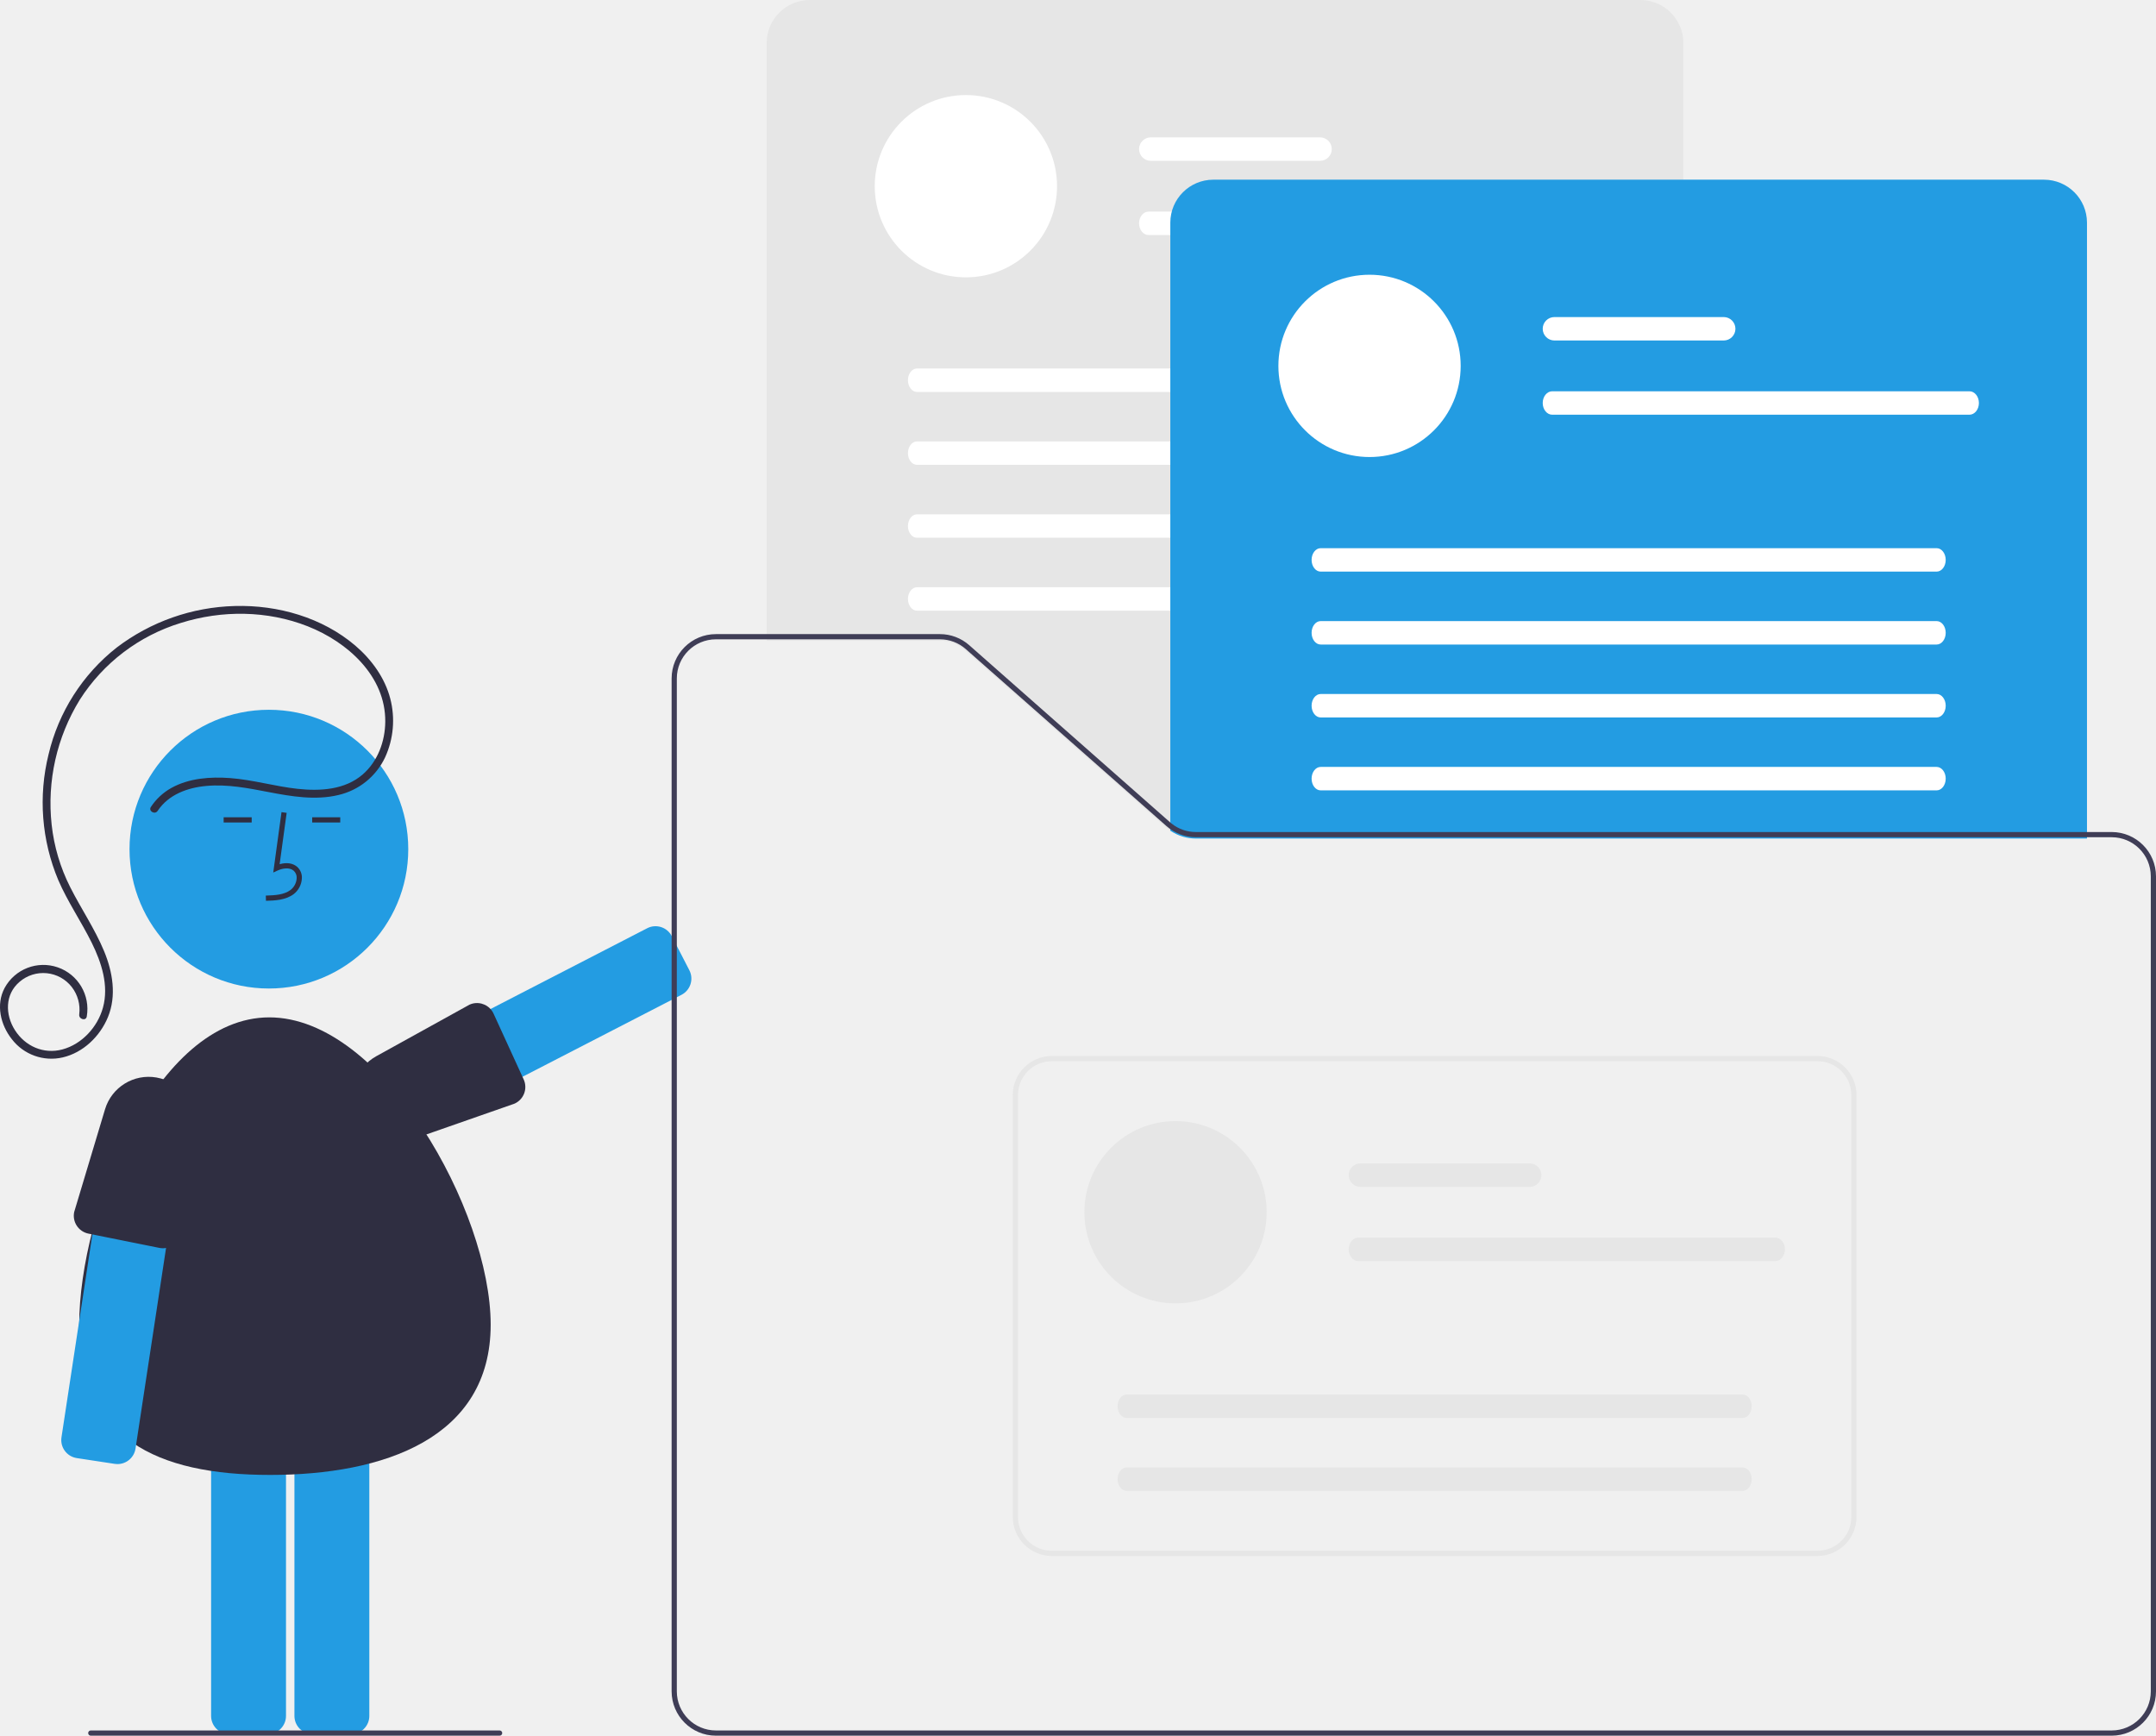
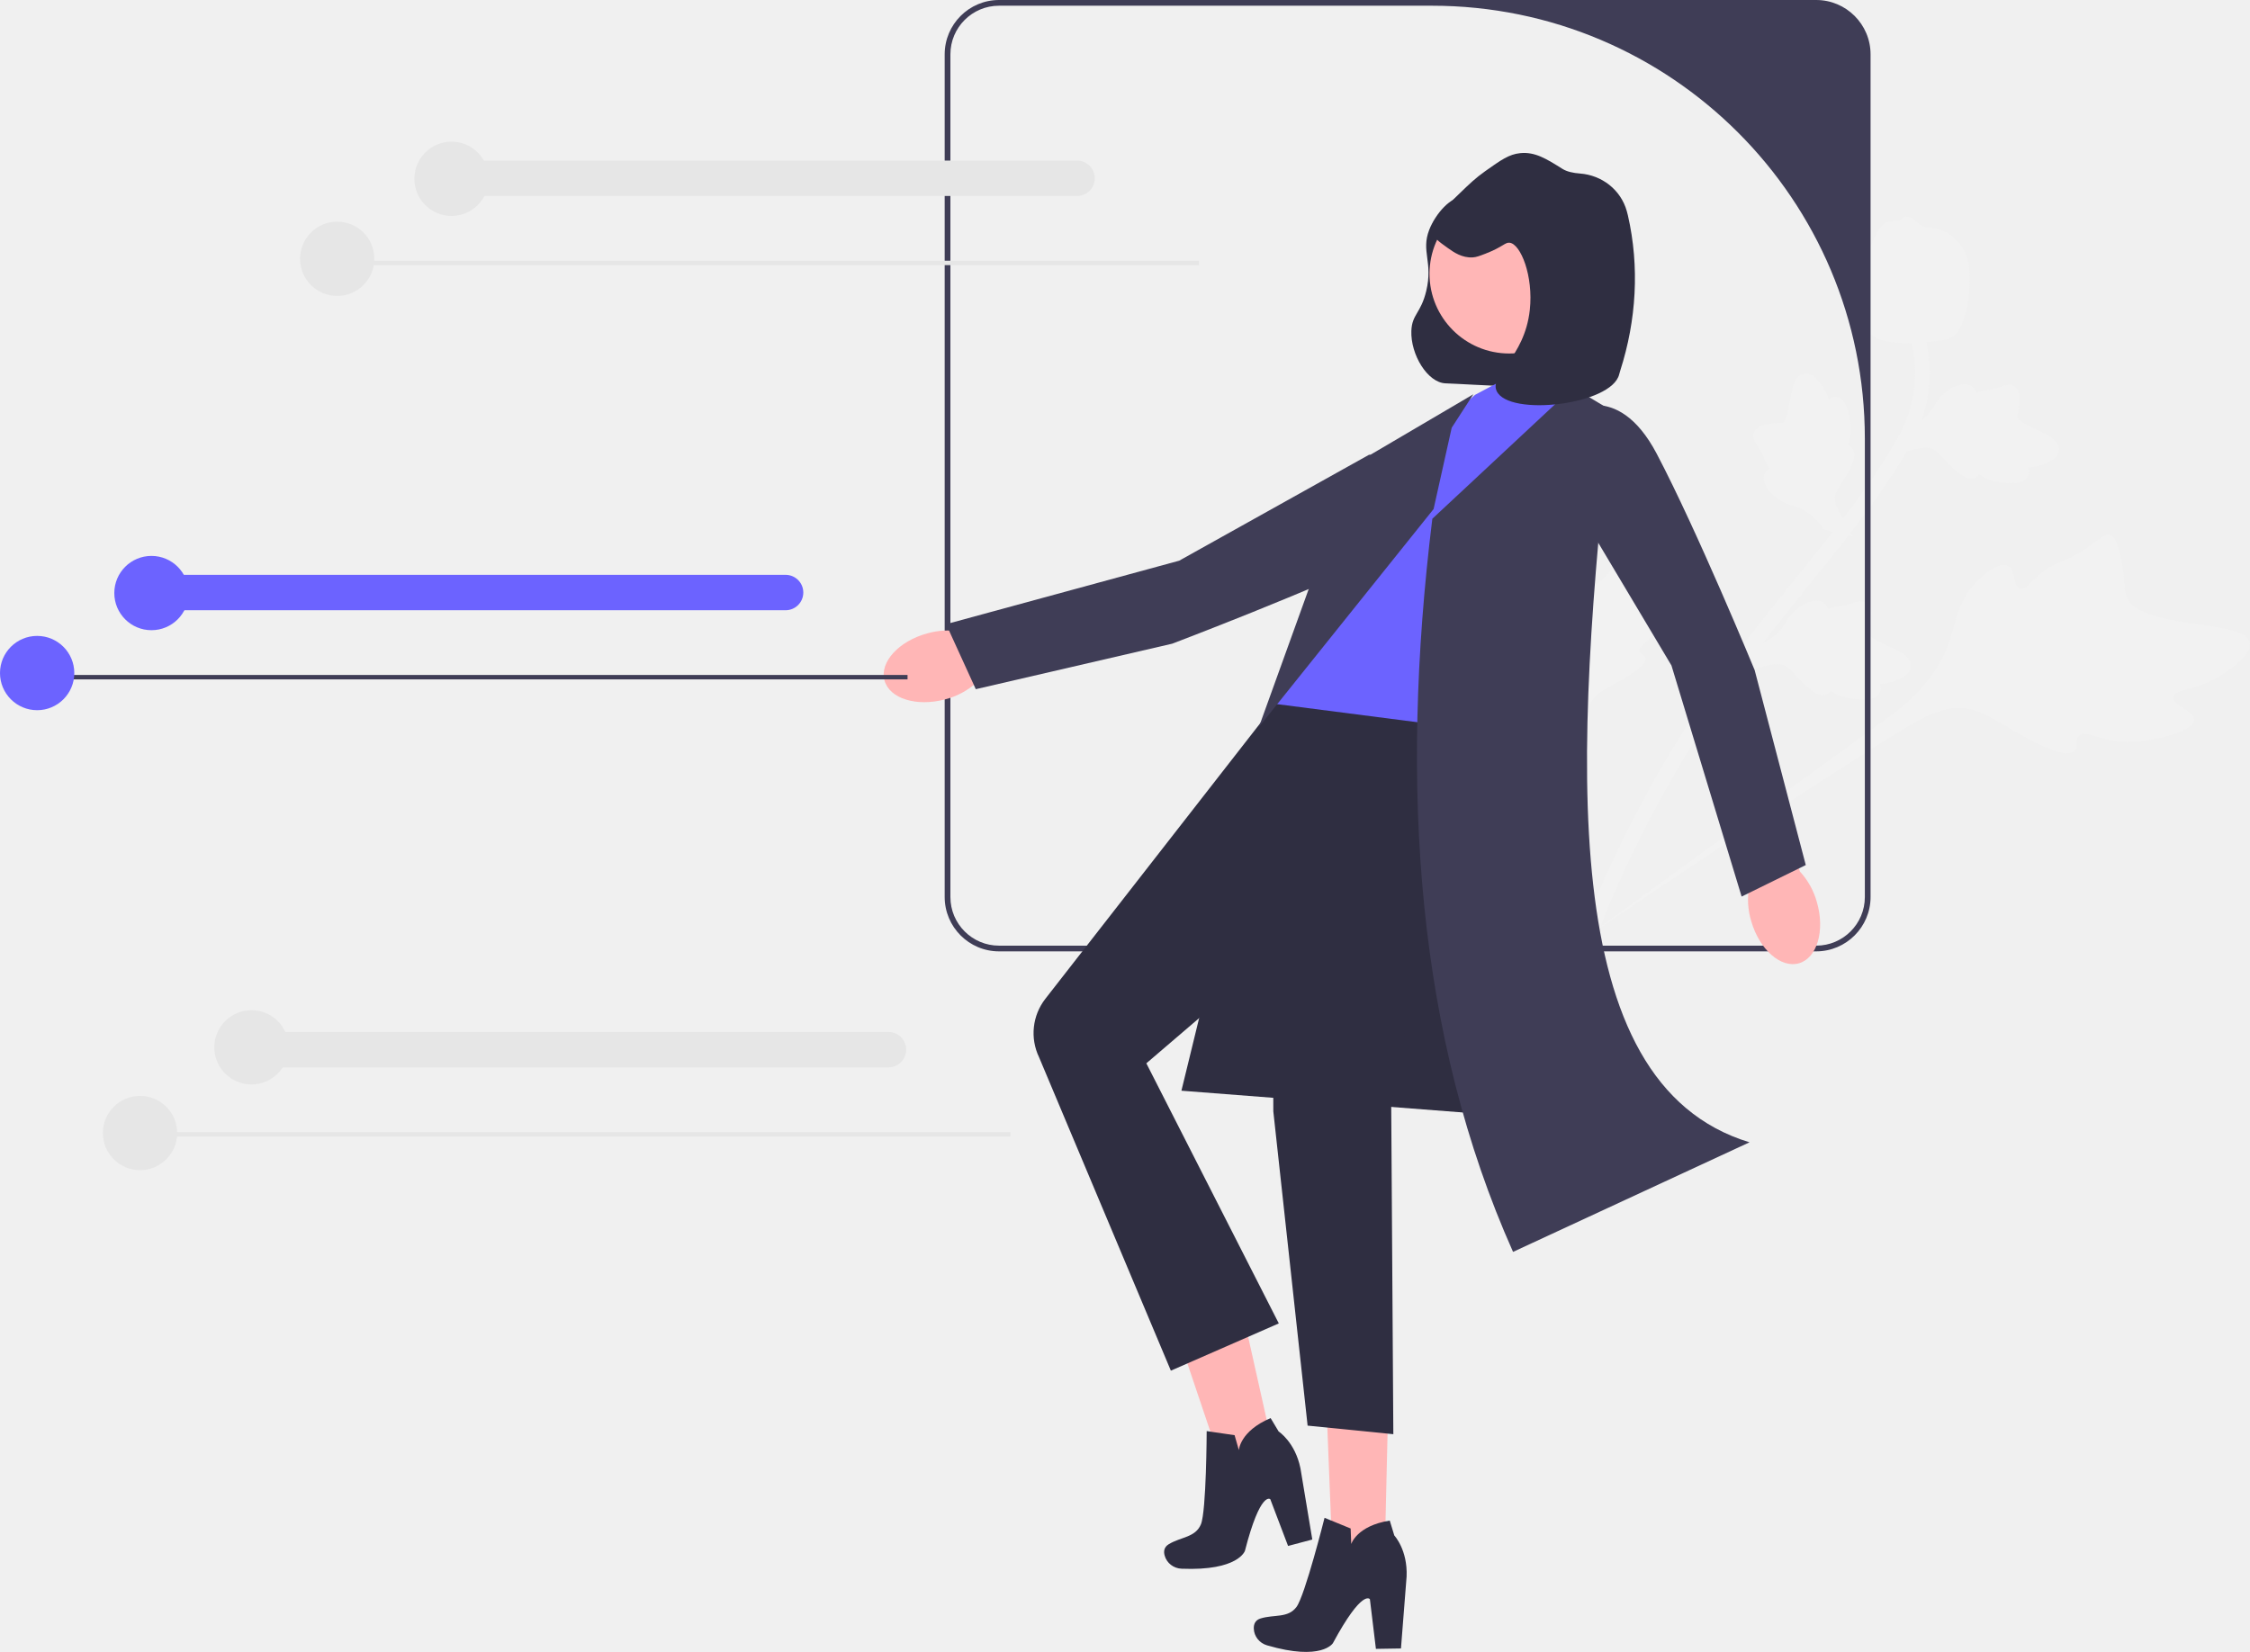
- <svg xmlns="http://www.w3.org/2000/svg" data-name="Layer 1" width="827.9" height="666.5" viewBox="0 0 827.9 666.5">
-   <path d="M335.218,555.907a7.034,7.034,0,0,1-2.144-.337,6.952,6.952,0,0,1-4.092-3.457l-6.764-13.118a7.007,7.007,0,0,1,3.014-9.429l109.337-56.372A7.008,7.008,0,0,1,444,476.209l6.763,13.118a7.007,7.007,0,0,1-3.014,9.429L338.412,555.127A6.956,6.956,0,0,1,335.218,555.907Z" transform="translate(-186.05 -116.75)" fill="#239ce2" />
-   <path d="M374.88,504.797a7.037,7.037,0,0,1,.743,1.294l11.554,25.231a6.999,6.999,0,0,1-3.573,9.237l-38.859,13.582a17.484,17.484,0,0,1-21.476-8.842l.449-.219-.449.219a17.469,17.469,0,0,1,7.253-22.952l35.831-19.812a7.012,7.012,0,0,1,8.527,2.262Z" transform="translate(-186.05 -116.75)" fill="#2f2e41" />
-   <path d="M832.45,438.75H645.26a17.655,17.655,0,0,1-11.578-4.373L556.579,366.375A14.471,14.471,0,0,0,546.99,362.75H480.45V133.25a16.519,16.519,0,0,1,16.5-16.5h319a16.519,16.519,0,0,1,16.5,16.5Z" transform="translate(-186.05 -116.75)" fill="#e6e6e6" />
-   <circle cx="370.9" cy="71.5" r="35" fill="#fff" />
-   <path d="M692.95,169.5h-65a4.5,4.5,0,0,0,0,9h65a4.5,4.5,0,0,0,0-9Z" transform="translate(-186.05 -116.75)" fill="#fff" />
-   <path d="M787.31,198H627.09c-2.01,0-3.64,2.02-3.64,4.5s1.63,4.5,3.64,4.5H787.31c2.01,0,3.64-2.02,3.64-4.5S789.32,198,787.31,198Z" transform="translate(-186.05 -116.75)" fill="#fff" />
-   <path d="M774.72,258.25h-236.54c-1.92,0-3.48,2.02-3.48,4.5s1.56,4.5,3.48,4.5H774.72c1.92,0,3.48-2.02,3.48-4.5S776.64,258.25,774.72,258.25Z" transform="translate(-186.05 -116.75)" fill="#fff" />
-   <path d="M774.72,286.25h-236.54c-1.92,0-3.48,2.02-3.48,4.5s1.56,4.5,3.48,4.5H774.72c1.92,0,3.48-2.02,3.48-4.5S776.64,286.25,774.72,286.25Z" transform="translate(-186.05 -116.75)" fill="#fff" />
-   <path d="M774.72,314.25h-236.54c-1.92,0-3.48,2.02-3.48,4.5s1.56,4.5,3.48,4.5H774.72c1.92,0,3.48-2.02,3.48-4.5S776.64,314.25,774.72,314.25Z" transform="translate(-186.05 -116.75)" fill="#fff" />
-   <path d="M774.72,342.25h-236.54c-1.92,0-3.48,2.02-3.48,4.5s1.56,4.5,3.48,4.5H774.72c1.92,0,3.48-2.02,3.48-4.5S776.64,342.25,774.72,342.25Z" transform="translate(-186.05 -116.75)" fill="#fff" />
-   <path d="M987.45,438.75H645.26a17.376,17.376,0,0,1-9.585-2.863l-.225-.148V202.25a16.519,16.519,0,0,1,16.5-16.5h319a16.519,16.519,0,0,1,16.5,16.5Z" transform="translate(-186.05 -116.75)" fill="#239ce2" />
-   <circle cx="525.9" cy="140.5" r="35" fill="#fff" />
-   <path d="M847.95,238.5h-65a4.5,4.5,0,0,0,0,9h65a4.5,4.5,0,0,0,0-9Z" transform="translate(-186.05 -116.75)" fill="#fff" />
-   <path d="M942.31,267H782.09c-2.01,0-3.64,2.02-3.64,4.5s1.63,4.5,3.64,4.5H942.31c2.01,0,3.64-2.02,3.64-4.5S944.32,267,942.31,267Z" transform="translate(-186.05 -116.75)" fill="#fff" />
-   <path d="M929.72,327.25h-236.54c-1.92,0-3.48,2.02-3.48,4.5s1.56,4.5,3.48,4.5H929.72c1.92,0,3.48-2.02,3.48-4.5S931.64,327.25,929.72,327.25Z" transform="translate(-186.05 -116.75)" fill="#fff" />
-   <path d="M929.72,355.25h-236.54c-1.92,0-3.48,2.02-3.48,4.5s1.56,4.5,3.48,4.5H929.72c1.92,0,3.48-2.02,3.48-4.5S931.64,355.25,929.72,355.25Z" transform="translate(-186.05 -116.75)" fill="#fff" />
-   <path d="M929.72,383.25h-236.54c-1.92,0-3.48,2.02-3.48,4.5s1.56,4.5,3.48,4.5H929.72c1.92,0,3.48-2.02,3.48-4.5S931.64,383.25,929.72,383.25Z" transform="translate(-186.05 -116.75)" fill="#fff" />
-   <path d="M929.72,411.25h-236.54c-1.92,0-3.48,2.02-3.48,4.5s1.56,4.5,3.48,4.5H929.72c1.92,0,3.48-2.02,3.48-4.5S931.64,411.25,929.72,411.25Z" transform="translate(-186.05 -116.75)" fill="#fff" />
-   <path d="M996.95,436.25H645.26a14.945,14.945,0,0,1-9.31-3.24c-.21-.16-.41-.33-.61-.51l-29.77-26.25L558.23,364.5A16.974,16.974,0,0,0,546.99,360.25H460.95a17.024,17.024,0,0,0-17,17v389a17.024,17.024,0,0,0,17,17h536a17.024,17.024,0,0,0,17-17v-313A17.024,17.024,0,0,0,996.95,436.25Zm15,330a15.018,15.018,0,0,1-15,15h-536a15.018,15.018,0,0,1-15-15v-389a15.018,15.018,0,0,1,15-15h86.04a14.965,14.965,0,0,1,9.92,3.75l45.64,40.25L634.01,434a17.148,17.148,0,0,0,11.25,4.25H996.95a15.018,15.018,0,0,1,15,15Z" transform="translate(-186.05 -116.75)" fill="#3f3d56" />
-   <circle cx="103.254" cy="326.072" r="53.519" fill="#239ce2" />
-   <path d="M288.871,782.668H274.112a7.008,7.008,0,0,1-7-7V652.654a7.008,7.008,0,0,1,7-7H288.871a7.008,7.008,0,0,1,7,7V775.668A7.008,7.008,0,0,1,288.871,782.668Z" transform="translate(-186.05 -116.75)" fill="#239ce2" />
-   <path d="M320.871,782.668H306.112a7.008,7.008,0,0,1-7-7V652.654a7.008,7.008,0,0,1,7-7H320.871a7.008,7.008,0,0,1,7,7V775.668A7.008,7.008,0,0,1,320.871,782.668Z" transform="translate(-186.05 -116.75)" fill="#239ce2" />
-   <path d="M374.467,625.419c0,43.63-41.041,57.704-84.672,57.704s-73.328-14.074-73.328-57.704,29.37-118,73-118S374.467,581.788,374.467,625.419Z" transform="translate(-186.05 -116.75)" fill="#2f2e41" />
-   <path d="M288.179,462.658l-.056-2c3.721-.104,7.001-.337,9.466-2.138a6.148,6.148,0,0,0,2.381-4.528,3.514,3.514,0,0,0-1.153-2.895c-1.636-1.382-4.269-.935-6.188-.055l-1.655.759,3.173-23.19,1.981.271-2.699,19.727c2.607-.767,5.023-.437,6.678.961a5.471,5.471,0,0,1,1.86,4.492,8.133,8.133,0,0,1-3.2,6.073C295.602,462.45,291.486,462.565,288.179,462.658Z" transform="translate(-186.05 -116.75)" fill="#2f2e41" />
-   <rect x="119.879" y="313.834" width="10.771" height="2" fill="#2f2e41" />
-   <rect x="85.879" y="313.834" width="10.771" height="2" fill="#2f2e41" />
-   <path d="M883.95,714.25h-294a15.017,15.017,0,0,1-15-15v-162a15.017,15.017,0,0,1,15-15h294a15.017,15.017,0,0,1,15,15v162A15.017,15.017,0,0,1,883.95,714.25Zm-294-190a13.015,13.015,0,0,0-13,13v162a13.015,13.015,0,0,0,13,13h294a13.015,13.015,0,0,0,13-13v-162a13.015,13.015,0,0,0-13-13Z" transform="translate(-186.05 -116.75)" fill="#e6e6e6" />
-   <circle cx="451.4" cy="465.5" r="35" fill="#e6e6e6" />
-   <path d="M773.45,563.5h-65a4.5,4.5,0,0,0,0,9h65a4.5,4.5,0,0,0,0-9Z" transform="translate(-186.05 -116.75)" fill="#e6e6e6" />
-   <path d="M867.81,592H707.59c-2.01,0-3.64,2.02-3.64,4.5s1.63,4.5,3.64,4.5H867.81c2.01,0,3.64-2.02,3.64-4.5S869.82,592,867.81,592Z" transform="translate(-186.05 -116.75)" fill="#e6e6e6" />
-   <path d="M855.22,652.25h-236.54c-1.92,0-3.48,2.02-3.48,4.5s1.56,4.5,3.48,4.5H855.22c1.92,0,3.48-2.02,3.48-4.5S857.14,652.25,855.22,652.25Z" transform="translate(-186.05 -116.75)" fill="#e6e6e6" />
-   <path d="M855.22,680.25h-236.54c-1.92,0-3.48,2.02-3.48,4.5s1.56,4.5,3.48,4.5H855.22c1.92,0,3.48-2.02,3.48-4.5S857.14,680.25,855.22,680.25Z" transform="translate(-186.05 -116.75)" fill="#e6e6e6" />
-   <path d="M246.591,428.117c4.162-6.266,11.486-8.922,18.708-9.568,8.129-.727,15.984.84,23.921,2.363,8.735,1.676,17.979,3.244,26.781,1.125a26.401,26.401,0,0,0,17.946-14.498,33.771,33.771,0,0,0,1.966-22.518c-2.062-7.986-7.182-15.013-13.388-20.321-12.667-10.833-29.808-15.701-46.295-15.243a78.269,78.269,0,0,0-45.375,15.955,73.697,73.697,0,0,0-26.145,40.972,76.829,76.829,0,0,0,3.72,48.324c3.608,8.369,8.826,15.915,12.852,24.073,3.749,7.596,6.636,16.428,4.303,24.901-2.047,7.435-8.056,14.04-15.6,16.058-7.185,1.923-14.28-1.229-18.217-7.437-3.771-5.946-3.861-13.735,1.801-18.536a13.898,13.898,0,0,1,20.05,2.001,14.306,14.306,0,0,1,2.862,10.489c-.279,1.889,2.611,2.704,2.893.798a16.923,16.923,0,0,0-31.553-10.927c-3.415,6.42-1.572,14.163,2.762,19.651a19.154,19.154,0,0,0,19.529,7.022c7.89-1.822,14.344-8.093,17.38-15.462,3.379-8.204,1.831-17.359-1.463-25.319-3.561-8.605-8.849-16.323-13.031-24.616a70.106,70.106,0,0,1-7.114-23.953,75.791,75.791,0,0,1,10.809-48.007,70.441,70.441,0,0,1,38.798-29.487c15.805-4.961,33.237-4.809,48.713,1.288,15.244,6.006,29.963,19.096,29.787,36.675-.075,7.509-2.863,15.168-8.615,20.177-6.874,5.986-16.446,6.498-25.087,5.563-8.696-.94-17.141-3.48-25.875-4.128-7.596-.564-15.792.022-22.575,3.796a22.571,22.571,0,0,0-7.841,7.274c-1.071,1.613,1.526,3.117,2.59,1.514Z" transform="translate(-186.05 -116.75)" fill="#2f2e41" />
-   <path d="M231.173,678.957a7.006,7.006,0,0,1-1.057-.081l-14.591-2.221a7.008,7.008,0,0,1-5.867-7.974l18.511-121.613a7.008,7.008,0,0,1,7.974-5.867l14.591,2.221a7.007,7.007,0,0,1,5.867,7.973L238.089,673.01A7.012,7.012,0,0,1,231.173,678.957Z" transform="translate(-186.05 -116.75)" fill="#239ce2" />
-   <path d="M248.61,596.076a7.037,7.037,0,0,1-1.484-.159l-27.205-5.474a6.999,6.999,0,0,1-5.375-8.318l11.84-39.425a17.484,17.484,0,0,1,19.773-12.184l-.087.492.087-.492a17.469,17.469,0,0,1,14.311,19.354l-5.019,40.635a7.012,7.012,0,0,1-6.84,5.571Z" transform="translate(-186.05 -116.75)" fill="#2f2e41" />
-   <path d="M377.907,783.25h-157a1,1,0,0,1,0-2h157a1,1,0,0,1,0,2Z" transform="translate(-186.05 -116.75)" fill="#3f3d56" />
+ <svg xmlns="http://www.w3.org/2000/svg" width="787.361" height="578.211" viewBox="0 0 787.361 578.211">
+   <g>
+     <path d="M767.741,251.996c.22-3.362-7.668-5.003-7.31-7.946,.357-2.932,8.313-2.322,16.723-7.618,1.517-.955,11.074-6.973,10.142-11.488-1.767-8.558-39.665-4.19-43.353-16.64-.81-2.732-.058-6.565-2.29-15.152-.888-3.416-1.625-5.189-3.131-5.749-2.137-.794-3.953,1.549-9.198,5.01-7.865,5.191-9.303,3.567-14.947,8.141-4.19,3.395-5.598,6.073-7.422,5.533-2.581-.764-1.428-6.619-4.384-8.048-3.016-1.458-8.275,2.677-11.498,6.262-6.047,6.729-6.674,13.473-8.684,19.639-2.185,6.701-7.025,15.852-19.032,25.275l-109.61,79.788c23.074-15.973,87.601-58.887,112.741-74.039,7.258-4.374,14.88-8.632,23.201-6.673,8.011,1.885,15.705,9.305,28.622,14.228,1.508,.575,5.728,2.122,7.628,.318,1.571-1.491,.125-3.914,1.571-5.328,1.939-1.897,6.114,.923,12.956,1.889,4.825,.681,8.523,.094,11.703-.411,.959-.152,15.281-2.516,15.573-6.991l-0-0Z" fill="#f2f2f2" />
+     <path d="M582.539,206.675c-1.587-1.078-4.668,2.32-6.009,1.295-1.336-1.021,1.259-4.75,1.086-10.406-.031-1.02-.227-7.447-2.712-8.293-4.71-1.602-13.501,18.259-20.676,16.477-1.575-.391-3.239-1.866-8.098-3.248-1.933-.55-3.016-.699-3.725-.122-1.006,.82-.381,2.387-.195,5.96,.278,5.358-.933,5.595-.317,9.685,.458,3.036,1.366,4.5,.574,5.239-1.12,1.047-3.661-1.209-5.215-.171-1.586,1.059-1.074,4.834-.244,7.45,1.558,4.91,4.687,7.163,7.133,9.929,2.658,3.006,5.753,8.022,6.914,16.634l7.534,76.819c-1.182-15.934-3.627-59.986-3.809-76.697-.053-4.824,.057-9.794,3.419-13.313,3.237-3.388,9.099-5.023,15.241-9.943,.717-.574,2.694-2.199,2.357-3.652-.279-1.201-1.885-1.191-2.162-2.308-.371-1.499,2.217-2.734,4.665-5.814,1.726-2.171,2.505-4.156,3.175-5.863,.202-.514,3.174-8.226,1.062-9.661l-0,0Z" fill="#f2f2f2" />
+     <path d="M609.258,235.387l4.876-9.165,.878-.347c4.06-1.603,7.083-3.813,8.99-6.571,.303-.438,.584-.892,.87-1.354,1.134-1.832,2.543-4.109,5.456-5.894,1.628-.992,5.715-3.072,8.158-.795,.663,.605,.987,1.322,1.138,2.005,.129-.056,.26-.111,.401-.172,1.735-.713,2.787-.808,3.801-.899,.779-.07,1.582-.142,3.075-.593,.655-.198,1.195-.395,1.649-.561,1.378-.499,3.1-1.04,4.71,.092,1.678,1.27,1.604,3.327,1.556,4.688-.085,2.429-.434,3.984-.666,5.014-.086,.376-.18,.801-.183,.95-.004,1.205,5.066,3.548,6.969,4.441,4.284,1.992,7.991,3.716,7.701,7.08-.206,2.407-2.506,4.201-7.028,5.469-1.408,.394-2.713,.533-3.822,.582,.358,.777,.521,1.703,.144,2.725h0c-.895,2.418-4.085,3.271-9.483,2.544-1.343-.177-3.146-.422-5.249-1.385-.99-.455-1.813-.964-2.509-1.41-.285,.385-.67,.749-1.211,1.024-1.592,.812-3.481,.423-5.591-1.239-2.346-1.794-4.031-3.631-5.52-5.248-1.301-1.41-2.425-2.621-3.517-3.266-2.043-1.17-4.596-.642-7.723,.169l-7.87,2.115-0-0Z" fill="#f2f2f2" />
+     <path d="M648.391,187.738l-10.102-2.392-.558-.761c-2.58-3.52-5.485-5.884-8.636-7.029-.501-.182-1.011-.338-1.531-.498-2.059-.632-4.62-1.417-7.085-3.782-1.373-1.323-4.421-4.749-2.838-7.69,.417-.795,1.029-1.29,1.651-1.61-.087-.111-.174-.224-.268-.345-1.13-1.498-1.489-2.491-1.834-3.448-.266-.735-.539-1.495-1.353-2.824-.357-.583-.686-1.055-.961-1.453-.833-1.206-1.793-2.735-1.105-4.579,.803-1.945,2.811-2.395,4.14-2.694,2.372-.534,3.963-.591,5.019-.628,.386-.013,.82-.029,.965-.064,1.166-.302,2.147-5.8,2.528-7.868,.84-4.649,1.568-8.672,4.895-9.245,2.381-.412,4.699,1.358,7.073,5.41,.738,1.262,1.203,2.49,1.533,3.55,.661-.544,1.515-.936,2.6-.831h0c2.566,.253,4.2,3.121,4.866,8.527,.169,1.344,.39,3.151-.009,5.429-.189,1.073-.472,1.998-.728,2.785,.444,.178,.894,.458,1.298,.912,1.189,1.334,1.293,3.26,.22,5.722-1.14,2.724-2.489,4.82-3.676,6.671-1.034,1.616-1.92,3.011-2.267,4.231-.613,2.273,.545,4.608,2.122,7.428l4.042,7.076-0-0Z" fill="#f2f2f2" />
+     <path d="M661.142,159.633l4.876-9.165,.878-.347c4.06-1.603,7.083-3.813,8.99-6.571,.303-.438,.584-.892,.87-1.354,1.134-1.832,2.543-4.109,5.456-5.894,1.628-.992,5.715-3.072,8.158-.795,.663,.605,.987,1.322,1.138,2.005,.129-.056,.26-.111,.401-.172,1.735-.713,2.787-.808,3.801-.899,.779-.07,1.582-.142,3.075-.593,.655-.198,1.195-.395,1.649-.561,1.378-.499,3.1-1.04,4.71,.092,1.678,1.27,1.604,3.327,1.556,4.688-.085,2.429-.434,3.984-.666,5.014-.086,.376-.18,.801-.183,.95-.004,1.205,5.066,3.548,6.969,4.441,4.284,1.992,7.991,3.716,7.701,7.08-.206,2.407-2.506,4.201-7.028,5.469-1.408,.394-2.713,.533-3.822,.582,.358,.777,.521,1.703,.144,2.725h0c-.895,2.418-4.085,3.271-9.483,2.544-1.343-.177-3.146-.422-5.249-1.385-.99-.455-1.813-.964-2.509-1.41-.285,.385-.67,.749-1.211,1.024-1.592,.812-3.481,.423-5.591-1.239-2.346-1.794-4.031-3.631-5.52-5.248-1.301-1.41-2.425-2.621-3.517-3.266-2.043-1.17-4.596-.642-7.723,.169l-7.87,2.115-0-0Z" fill="#f2f2f2" />
+     <path d="M556.692,330.817l-1.018-2.34,.979-2.355-.979,2.355-2.243-1.186c.099-.216,.29-.737,.596-1.548,1.676-4.443,6.77-17.969,16.895-37.83,7.068-13.864,15.099-27.595,23.871-40.817,8.786-13.243,16.205-22.743,22.166-30.38,4.497-5.759,8.877-11.176,13.148-16.451,11.404-14.095,22.175-27.409,32.019-43.575,2.199-3.608,6.774-11.12,7.821-21.729,.607-6.154-.056-12.44-1.976-18.682l4.88-1.5c2.115,6.895,2.846,13.856,2.172,20.688-1.161,11.763-6.146,19.948-8.54,23.881-10.018,16.451-20.894,29.893-32.409,44.123-4.252,5.257-8.616,10.649-13.094,16.385-5.906,7.566-13.26,16.984-21.933,30.057-8.669,13.063-16.6,26.627-23.582,40.315-9.996,19.611-15.014,32.936-16.662,37.314-.882,2.337-1.066,2.826-2.111,3.276l0-0Z" fill="#f2f2f2" />
+     <path d="M655.672,117.678c-.173-.118-.344-.242-.513-.375-3.452-2.648-5.301-7.066-5.5-13.132-.089-2.85,.684-5.503,2.224-10.794,.236-.816,1.481-4.927,4.016-10.02,1.655-3.329,2.578-4.562,3.949-5.272,1.524-.792,3.201-.923,4.82-.677,.222-.439,.55-.825,1.015-1.129,1.919-1.264,3.668,.273,4.624,1.09,.477,.423,1.069,.956,1.797,1.4,1.142,.704,1.961,.782,3.199,.905,1.185,.117,2.658,.263,4.469,1.026,3.579,1.492,5.596,4.177,6.261,5.061,3.513,4.634,3.333,9.71,3.124,15.586-.045,1.177-.317,5.386-1.953,10.291-1.18,3.539-2.2,4.773-3.125,5.576-1.894,1.655-3.905,1.968-8.75,2.382-5.064,.438-7.604,.655-9.555,.508-4.539-.35-7.39-.569-10.102-2.427l-0,0Z" fill="#f2f2f2" />
+   </g>
+   <path d="M635.562,0H349.602c-10.49,0-19.02,8.53-19.02,19.02V313.98c0,10.49,8.53,19.02,19.02,19.02h285.96c10.49,0,19.02-8.53,19.02-19.02V19.02c0-10.49-8.53-19.02-19.02-19.02Zm17.02,313.98c0,9.4-7.62,17.02-17.02,17.02H349.602c-9.4,0-17.02-7.62-17.02-17.02V19.02c0-9.4,7.62-17.02,17.02-17.02h151.472c83.675,0,151.508,67.832,151.508,151.508v160.472Z" fill="#3f3d56" />
+   <path id="b-172" d="M324.53,221.685c-10.023,2.709-16.749,10.076-15.024,16.455,1.725,6.378,11.247,9.351,21.273,6.64,4.02-1.028,7.735-3.004,10.835-5.762l42.322-12.015-6.061-19.74-41.078,13.94c-4.069-.821-8.275-.656-12.266,.483Z" fill="#ffb6b6" />
+   <path d="M501.882,162.462s11.949,17.528-14.98,30.75c-26.929,13.223-76.707,32.094-76.707,32.094l-68.73,15.923-10.379-22.755,81.555-22.22,66.457-37.088,22.785,3.295Z" fill="#3f3d56" />
+   <path d="M493.888,115.807c-.306,8.309,5.676,18.172,12,18.374,7.608,.244,43.573,2.805,44.73-.178,8.028-20.711-29.778-63.674-38.3-64.913-4.58-.666-10.063,5.909-12.172,11.337-2.954,7.607,1.406,11.194-1.055,21.441-1.877,7.814-4.989,8.13-5.202,13.938Z" fill="#2f2e41" />
+   <g>
+     <polygon points="431.284 443.34 406.041 449.125 431.405 524.385 448.51 520.466 431.284 443.34" fill="#ffb6b6" />
+     <path d="M422.264,500.915l9.763,1.432,1.505,5.23s.325-6.652,11.108-11.211l2.803,4.681s5.772,3.714,7.638,12.92l4.142,24.901-8.477,2.249-6.22-16.359s-3.422-3.129-8.867,18.036c0,0-2.205,7.113-22.204,6.289-2.749-.113-5.167-1.947-5.901-4.599-.405-1.463-.226-2.976,1.462-3.99,4.297-2.58,9.294-2.339,11.222-6.925,1.928-4.586,2.026-32.653,2.026-32.653Z" fill="#2f2e41" />
+   </g>
+   <g>
+     <polygon points="486.123 477.557 463.582 477 466.738 556.249 484.283 556.562 486.123 477.557" fill="#ffb6b6" />
+     <path d="M463.513,531.269l9.131,3.739,.202,5.438s1.917-6.379,13.48-8.209l1.594,5.218s4.709,4.994,4.304,14.379l-1.972,25.166-8.769,.143-2.101-17.375s-2.569-3.86-12.946,15.372c0,0-3.851,6.373-23.065,.761-2.641-.771-4.547-3.134-4.621-5.884-.041-1.518,.497-2.943,2.379-3.521,4.792-1.47,9.583-.033,12.558-4.021,2.975-3.988,9.824-31.206,9.824-31.206Z" fill="#2f2e41" />
+   </g>
+   <polygon points="532.637 390.997 413.423 381.772 446.971 244.241 527.237 232.676 532.637 390.997" fill="#2f2e41" />
+   <polygon points="516.196 138.193 541.314 124.811 561.597 148.761 520.838 279.4 446.279 246.386 502.909 149.571 516.196 138.193" fill="#6c63ff" />
+   <path d="M519.379,255.812s7.999,41.243-16.77,62.68l-7.582,24.104-8.186,44.491,.741,114.912-30-3-12-109.996-.143-54.745-44.289,37.927,46.351,91.039-37.769,16.538-46.129-109.709c-3.205-6.683-2.35-14.604,2.207-20.45l80.468-103.219,73.1,9.427Z" fill="#2f2e41" />
+   <path d="M550.477,135.631l-49.248,45.946c-11.655,94.579-5.293,181.426,28.243,256.611l82.757-38.356c-68.241-20.697-61.548-134.344-48.307-256.113l-13.445-8.087Z" fill="#3f3d56" />
+   <polygon points="508.006 149.722 515.582 138 473.68 162.635 440.546 254.456 501.668 178.18 508.006 149.722" fill="#3f3d56" />
+   <path id="c-173" d="M612.822,322.436c2.888,9.973,10.375,16.566,16.721,14.727,6.346-1.839,9.148-11.413,6.258-21.389-1.1-4.001-3.142-7.68-5.955-10.73l-12.77-42.1-19.629,6.414,14.673,40.822c-.748,4.083-.507,8.285,.702,12.255Z" fill="#ffb6b6" />
+   <path d="M548.564,144.699s17.177-12.447,31.168,14.09c13.991,26.538,34.285,75.753,34.285,75.753l17.892,68.245-22.447,11.029-24.555-80.883-38.982-65.364,2.639-22.87Z" fill="#3f3d56" />
+   <circle cx="528.139" cy="95.838" r="27.896" fill="#ffb6b6" />
+   <path d="M528.231,84.955c-1.57-.155-2.377,1.505-8.374,3.822-2.125,.821-3.212,1.233-4.46,1.313-3.793,.244-6.741-1.851-8.712-3.252-3.203-2.276-5.266-3.742-5.669-6.086-.526-3.059,2.937-6.475,9.883-13.184,3.402-3.285,5.475-5.27,8.804-7.632,5.583-3.962,8.375-5.942,12.288-6.331,5.183-.515,9.124,1.959,14.81,5.528,1.536,.964,3.751,1.428,6.099,1.605,7.686,.578,14.275,5.701,16.366,13.12,.16,.567,.294,1.08,.395,1.519,4.126,18.014,2.975,36.75-2.672,54.346-.152,.474-.279,.915-.378,1.317-2.623,10.716-38.656,14.894-42.871,5.834-2.654-5.705,9.749-11.413,11.601-28.423,1.289-11.842-3.193-23.11-7.11-23.497Z" fill="#2f2e41" />
+   <rect x="117.33" y="91.253" width="302.252" height="1.549" fill="#e6e6e6" />
+   <g>
+     <path d="M376.912,68.6H160c-3.417,0-6.197-2.78-6.197-6.197s2.78-6.197,6.197-6.197h216.911c3.417,0,6.197,2.78,6.197,6.197s-2.78,6.197-6.197,6.197Z" fill="#e6e6e6" />
+     <circle cx="118" cy="90.583" r="13" fill="#e6e6e6" />
+     <circle cx="158" cy="62.583" r="13" fill="#e6e6e6" />
+   </g>
+   <rect x="15.33" y="236.253" width="302.252" height="1.549" fill="#3f3d56" />
+   <g>
+     <path d="M274.912,213.6H58c-3.417,0-6.197-2.78-6.197-6.197s2.78-6.197,6.197-6.197h216.911c3.417,0,6.197,2.78,6.197,6.197s-2.78,6.197-6.197,6.197Z" fill="#6c63ff" />
+     <circle cx="13" cy="235.583" r="13" fill="#6c63ff" />
+     <circle cx="53" cy="207.583" r="13" fill="#6c63ff" />
+   </g>
+   <rect x="51.33" y="396.253" width="302.252" height="1.549" fill="#e6e6e6" />
+   <g>
+     <path d="M310.912,373.6H94c-3.417,0-6.197-2.78-6.197-6.197s2.78-6.197,6.197-6.197h216.911c3.417,0,6.197,2.78,6.197,6.197s-2.78,6.197-6.197,6.197Z" fill="#e6e6e6" />
+     <circle cx="88" cy="366.583" r="13" fill="#e6e6e6" />
+     <circle cx="49" cy="396.583" r="13" fill="#e6e6e6" />
+   </g>
</svg>
